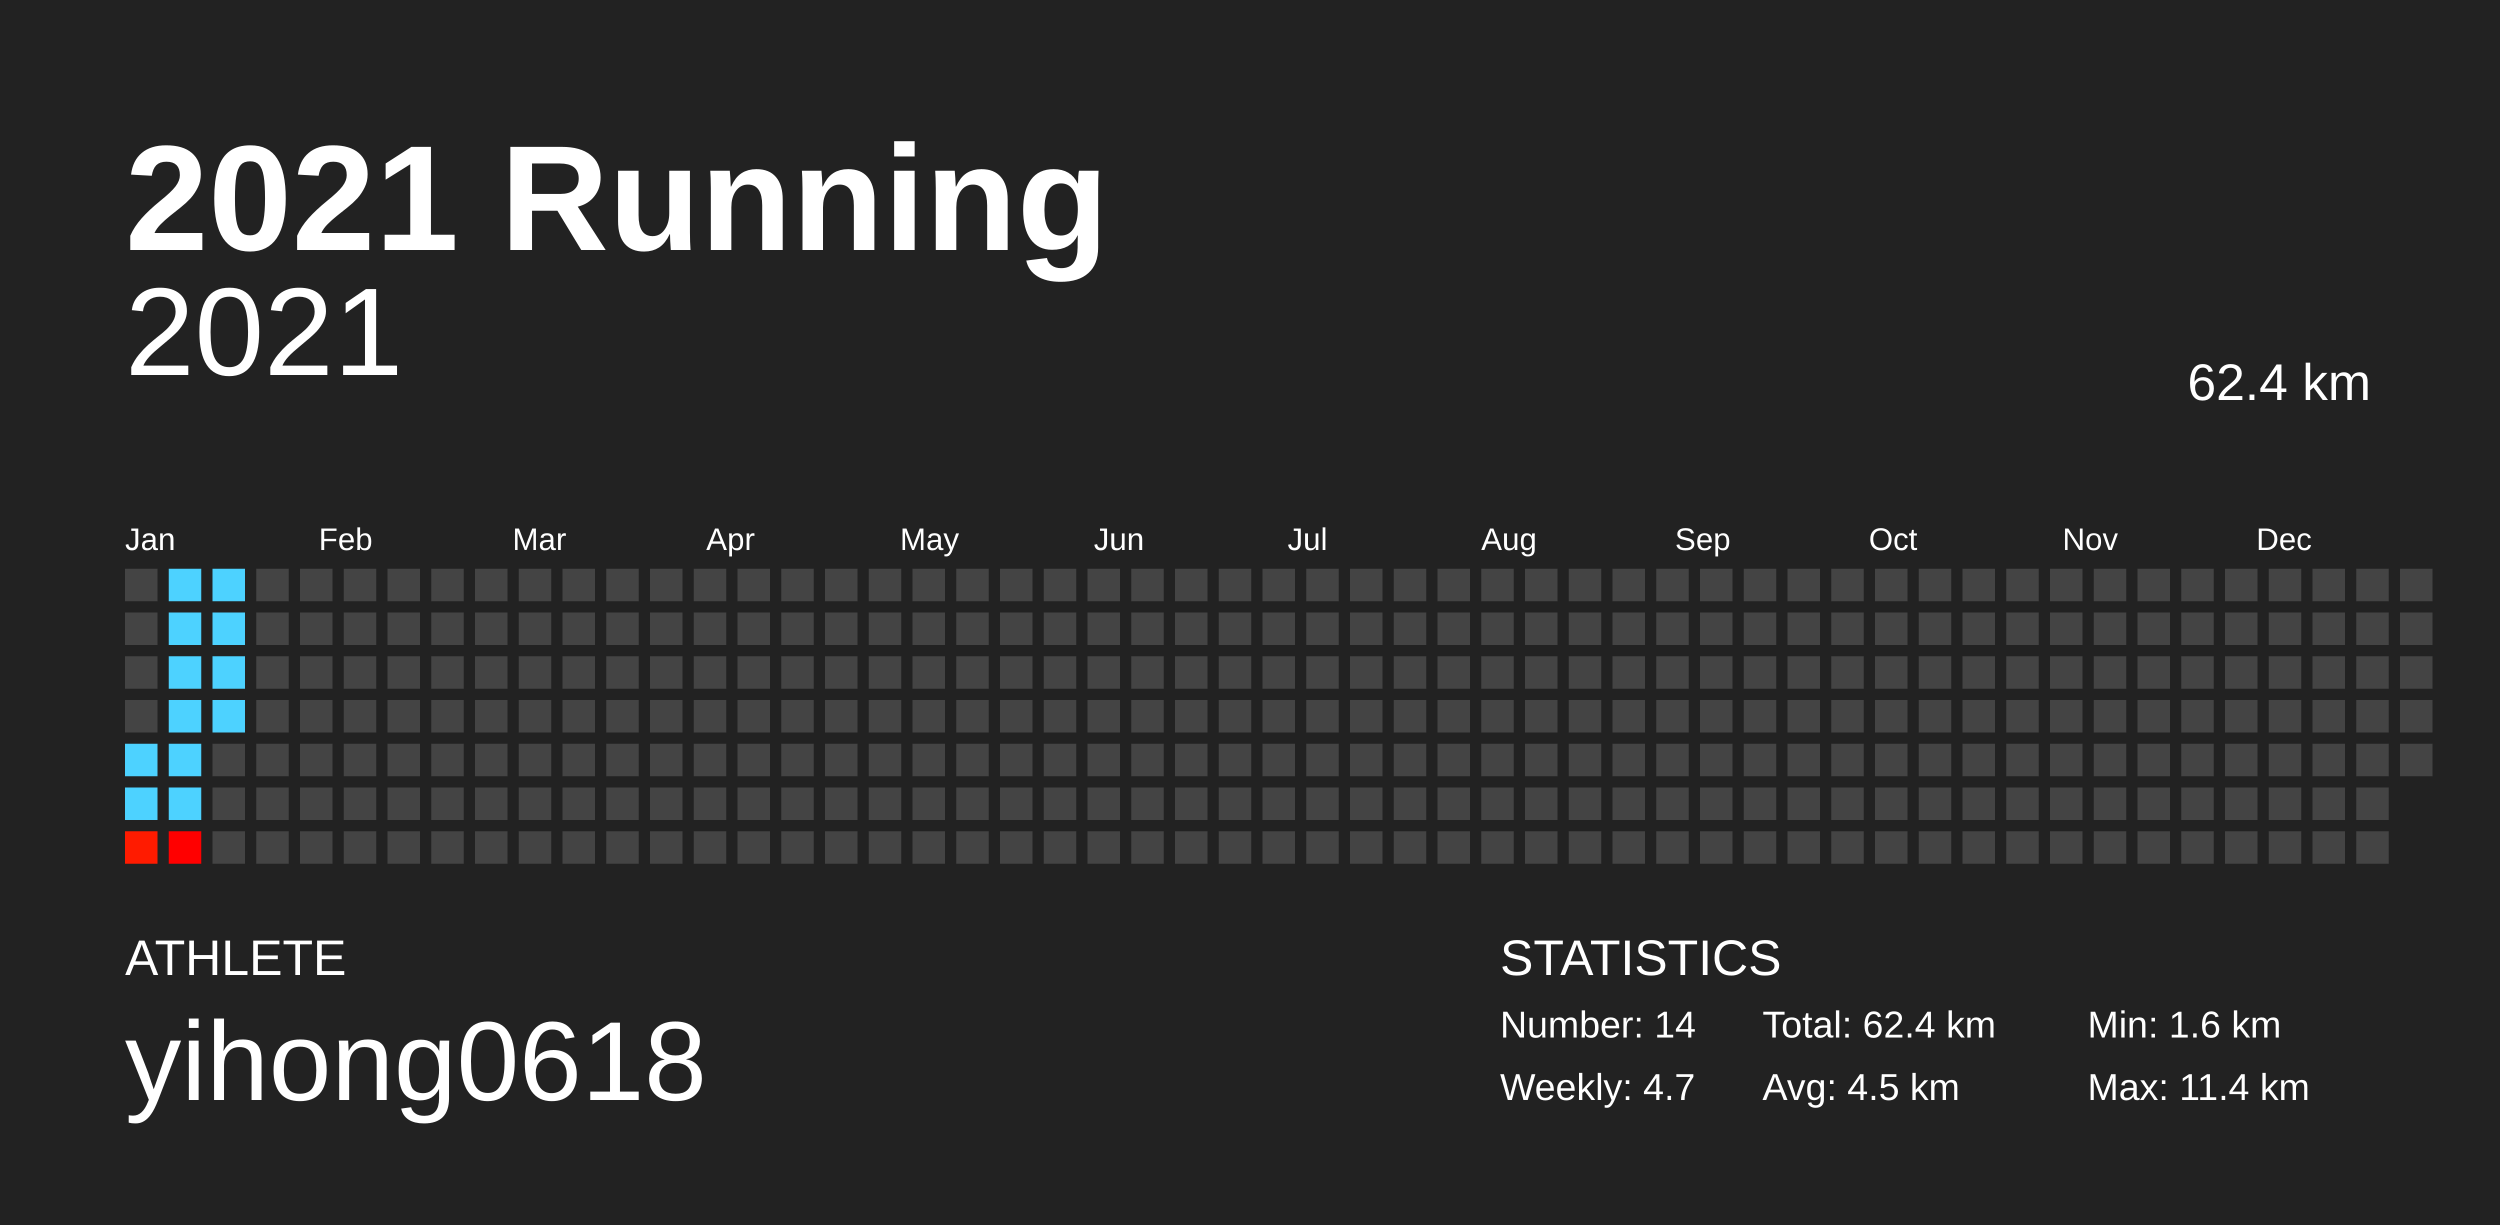
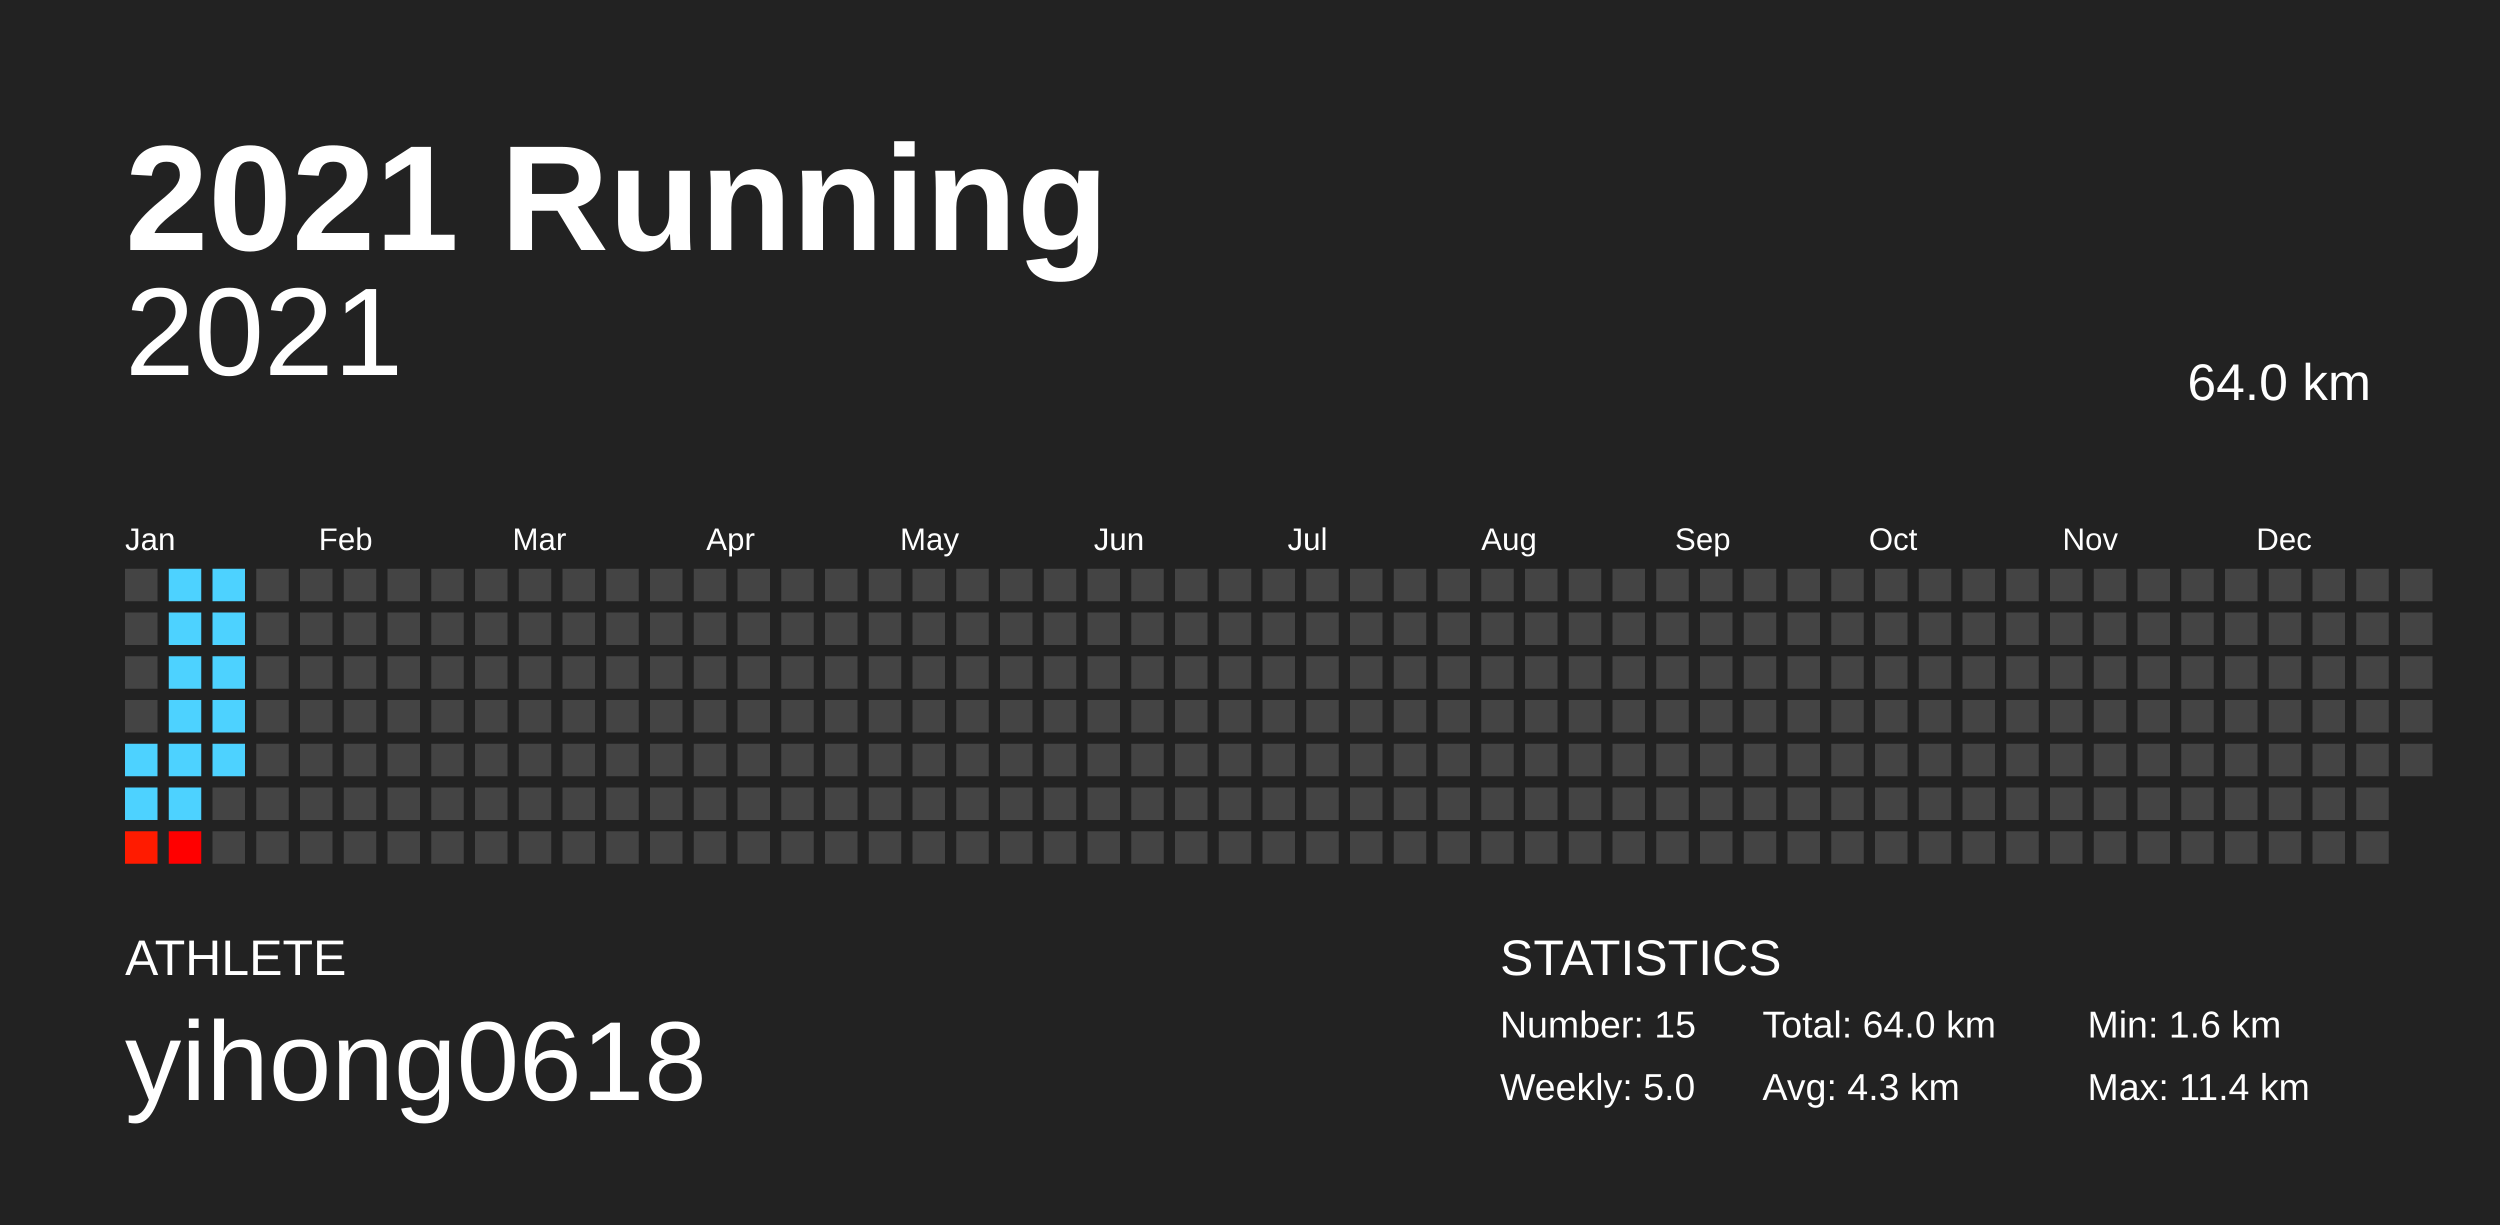
<svg xmlns="http://www.w3.org/2000/svg" baseProfile="full" height="98mm" version="1.1" viewBox="0,0,200,98" width="200mm">
  <defs />
  <rect fill="#222222" height="98" width="200" x="0" y="0" />
  <text fill="#FFFFFF" style="font-size:12px; font-family:Arial; font-weight:bold;" x="10" y="20">2021 Running</text>
  <text fill="#FFFFFF" style="font-size:4px; font-family:Arial" x="10" y="78">ATHLETE</text>
  <text fill="#FFFFFF" style="font-size:9px; font-family:Arial" x="10" y="88">yihong0618</text>
  <text fill="#FFFFFF" style="font-size:4px; font-family:Arial" x="120" y="78">STATISTICS</text>
-   <text fill="#FFFFFF" style="font-size:3px; font-family:Arial" x="120" y="83">Number: 14</text>
-   <text fill="#FFFFFF" style="font-size:3px; font-family:Arial" x="120" y="88">Weekly: 4.7</text>
-   <text fill="#FFFFFF" style="font-size:3px; font-family:Arial" x="141" y="83">Total: 62.4 km</text>
-   <text fill="#FFFFFF" style="font-size:3px; font-family:Arial" x="141" y="88">Avg: 4.5 km</text>
+   <text fill="#FFFFFF" style="font-size:3px; font-family:Arial" x="120" y="83">Number: 15</text>
+   <text fill="#FFFFFF" style="font-size:3px; font-family:Arial" x="120" y="88">Weekly: 5.0</text>
+   <text fill="#FFFFFF" style="font-size:3px; font-family:Arial" x="141" y="83">Total: 64.0 km</text>
+   <text fill="#FFFFFF" style="font-size:3px; font-family:Arial" x="141" y="88">Avg: 4.3 km</text>
  <text fill="#FFFFFF" style="font-size:3px; font-family:Arial" x="167" y="83">Min: 1.6 km</text>
  <text fill="#FFFFFF" style="font-size:3px; font-family:Arial" x="167" y="88">Max: 11.4 km</text>
  <text alignment-baseline="hanging" fill="#FFFFFF" style="font-size:10.0px; font-family:Arial;" x="10" y="30">2021</text>
-   <text alignment-baseline="hanging" fill="#FFFFFF" style="font-size:4.125px; font-family:Arial;" x="175" y="32">62.4 km</text>
+   <text alignment-baseline="hanging" fill="#FFFFFF" style="font-size:4.125px; font-family:Arial;" x="175" y="32">64.0 km</text>
  <text fill="#FFFFFF" style="font-size:2.5px; font-family:Arial" x="10.0" y="44">Jan</text>
  <text fill="#FFFFFF" style="font-size:2.5px; font-family:Arial" x="25.5" y="44">Feb</text>
  <text fill="#FFFFFF" style="font-size:2.5px; font-family:Arial" x="41.0" y="44">Mar</text>
  <text fill="#FFFFFF" style="font-size:2.5px; font-family:Arial" x="56.5" y="44">Apr</text>
  <text fill="#FFFFFF" style="font-size:2.5px; font-family:Arial" x="72.0" y="44">May</text>
  <text fill="#FFFFFF" style="font-size:2.5px; font-family:Arial" x="87.5" y="44">Jun</text>
  <text fill="#FFFFFF" style="font-size:2.5px; font-family:Arial" x="103.0" y="44">Jul</text>
  <text fill="#FFFFFF" style="font-size:2.5px; font-family:Arial" x="118.5" y="44">Aug</text>
  <text fill="#FFFFFF" style="font-size:2.5px; font-family:Arial" x="134.0" y="44">Sep</text>
  <text fill="#FFFFFF" style="font-size:2.5px; font-family:Arial" x="149.5" y="44">Oct</text>
  <text fill="#FFFFFF" style="font-size:2.5px; font-family:Arial" x="165.0" y="44">Nov</text>
  <text fill="#FFFFFF" style="font-size:2.5px; font-family:Arial" x="180.5" y="44">Dec</text>
  <rect fill="#444444" height="2.6" width="2.6" x="10.0" y="45.5" />
  <rect fill="#444444" height="2.6" width="2.6" x="10.0" y="49.0" />
  <rect fill="#444444" height="2.6" width="2.6" x="10.0" y="52.5" />
  <rect fill="#444444" height="2.6" width="2.6" x="10.0" y="56.0" />
  <rect fill="#4dd2ff" height="2.6" width="2.6" x="10.0" y="59.5" />
  <rect fill="#4dd2ff" height="2.6" width="2.6" x="10.0" y="63.0" />
  <rect fill="#ff1b00" height="2.6" width="2.6" x="10.0" y="66.5" />
  <rect fill="#4dd2ff" height="2.6" width="2.6" x="13.5" y="45.5" />
  <rect fill="#4dd2ff" height="2.6" width="2.6" x="13.5" y="49.0" />
  <rect fill="#4dd2ff" height="2.6" width="2.6" x="13.5" y="52.5" />
  <rect fill="#4dd2ff" height="2.6" width="2.6" x="13.5" y="56.0" />
  <rect fill="#4dd2ff" height="2.6" width="2.6" x="13.5" y="59.5" />
  <rect fill="#4dd2ff" height="2.6" width="2.6" x="13.5" y="63.0" />
  <rect fill="#ff0000" height="2.6" width="2.6" x="13.5" y="66.5" />
  <rect fill="#4dd2ff" height="2.6" width="2.6" x="17.0" y="45.5" />
  <rect fill="#4dd2ff" height="2.6" width="2.6" x="17.0" y="49.0" />
  <rect fill="#4dd2ff" height="2.6" width="2.6" x="17.0" y="52.5" />
  <rect fill="#4dd2ff" height="2.6" width="2.6" x="17.0" y="56.0" />
-   <rect fill="#444444" height="2.6" width="2.6" x="17.0" y="59.5" />
+   <rect fill="#4dd2ff" height="2.6" width="2.6" x="17.0" y="59.5" />
  <rect fill="#444444" height="2.6" width="2.6" x="17.0" y="63.0" />
  <rect fill="#444444" height="2.6" width="2.6" x="17.0" y="66.5" />
  <rect fill="#444444" height="2.6" width="2.6" x="20.5" y="45.5" />
  <rect fill="#444444" height="2.6" width="2.6" x="20.5" y="49.0" />
  <rect fill="#444444" height="2.6" width="2.6" x="20.5" y="52.5" />
  <rect fill="#444444" height="2.6" width="2.6" x="20.5" y="56.0" />
  <rect fill="#444444" height="2.6" width="2.6" x="20.5" y="59.5" />
  <rect fill="#444444" height="2.6" width="2.6" x="20.5" y="63.0" />
  <rect fill="#444444" height="2.6" width="2.6" x="20.5" y="66.5" />
  <rect fill="#444444" height="2.6" width="2.6" x="24.0" y="45.5" />
  <rect fill="#444444" height="2.6" width="2.6" x="24.0" y="49.0" />
  <rect fill="#444444" height="2.6" width="2.6" x="24.0" y="52.5" />
  <rect fill="#444444" height="2.6" width="2.6" x="24.0" y="56.0" />
  <rect fill="#444444" height="2.6" width="2.6" x="24.0" y="59.5" />
  <rect fill="#444444" height="2.6" width="2.6" x="24.0" y="63.0" />
  <rect fill="#444444" height="2.6" width="2.6" x="24.0" y="66.5" />
  <rect fill="#444444" height="2.6" width="2.6" x="27.5" y="45.5" />
  <rect fill="#444444" height="2.6" width="2.6" x="27.5" y="49.0" />
  <rect fill="#444444" height="2.6" width="2.6" x="27.5" y="52.5" />
  <rect fill="#444444" height="2.6" width="2.6" x="27.5" y="56.0" />
  <rect fill="#444444" height="2.6" width="2.6" x="27.5" y="59.5" />
  <rect fill="#444444" height="2.6" width="2.6" x="27.5" y="63.0" />
  <rect fill="#444444" height="2.6" width="2.6" x="27.5" y="66.5" />
  <rect fill="#444444" height="2.6" width="2.6" x="31.0" y="45.5" />
  <rect fill="#444444" height="2.6" width="2.6" x="31.0" y="49.0" />
  <rect fill="#444444" height="2.6" width="2.6" x="31.0" y="52.5" />
  <rect fill="#444444" height="2.6" width="2.6" x="31.0" y="56.0" />
  <rect fill="#444444" height="2.6" width="2.6" x="31.0" y="59.5" />
  <rect fill="#444444" height="2.6" width="2.6" x="31.0" y="63.0" />
  <rect fill="#444444" height="2.6" width="2.6" x="31.0" y="66.5" />
  <rect fill="#444444" height="2.6" width="2.6" x="34.5" y="45.5" />
  <rect fill="#444444" height="2.6" width="2.6" x="34.5" y="49.0" />
  <rect fill="#444444" height="2.6" width="2.6" x="34.5" y="52.5" />
  <rect fill="#444444" height="2.6" width="2.6" x="34.5" y="56.0" />
  <rect fill="#444444" height="2.6" width="2.6" x="34.5" y="59.5" />
  <rect fill="#444444" height="2.6" width="2.6" x="34.5" y="63.0" />
  <rect fill="#444444" height="2.6" width="2.6" x="34.5" y="66.5" />
  <rect fill="#444444" height="2.6" width="2.6" x="38.0" y="45.5" />
  <rect fill="#444444" height="2.6" width="2.6" x="38.0" y="49.0" />
  <rect fill="#444444" height="2.6" width="2.6" x="38.0" y="52.5" />
  <rect fill="#444444" height="2.6" width="2.6" x="38.0" y="56.0" />
  <rect fill="#444444" height="2.6" width="2.6" x="38.0" y="59.5" />
  <rect fill="#444444" height="2.6" width="2.6" x="38.0" y="63.0" />
  <rect fill="#444444" height="2.6" width="2.6" x="38.0" y="66.5" />
  <rect fill="#444444" height="2.6" width="2.6" x="41.5" y="45.5" />
  <rect fill="#444444" height="2.6" width="2.6" x="41.5" y="49.0" />
  <rect fill="#444444" height="2.6" width="2.6" x="41.5" y="52.5" />
  <rect fill="#444444" height="2.6" width="2.6" x="41.5" y="56.0" />
  <rect fill="#444444" height="2.6" width="2.6" x="41.5" y="59.5" />
  <rect fill="#444444" height="2.6" width="2.6" x="41.5" y="63.0" />
  <rect fill="#444444" height="2.6" width="2.6" x="41.5" y="66.5" />
  <rect fill="#444444" height="2.6" width="2.6" x="45.0" y="45.5" />
  <rect fill="#444444" height="2.6" width="2.6" x="45.0" y="49.0" />
  <rect fill="#444444" height="2.6" width="2.6" x="45.0" y="52.5" />
  <rect fill="#444444" height="2.6" width="2.6" x="45.0" y="56.0" />
  <rect fill="#444444" height="2.6" width="2.6" x="45.0" y="59.5" />
  <rect fill="#444444" height="2.6" width="2.6" x="45.0" y="63.0" />
  <rect fill="#444444" height="2.6" width="2.6" x="45.0" y="66.5" />
  <rect fill="#444444" height="2.6" width="2.6" x="48.5" y="45.5" />
  <rect fill="#444444" height="2.6" width="2.6" x="48.5" y="49.0" />
  <rect fill="#444444" height="2.6" width="2.6" x="48.5" y="52.5" />
  <rect fill="#444444" height="2.6" width="2.6" x="48.5" y="56.0" />
  <rect fill="#444444" height="2.6" width="2.6" x="48.5" y="59.5" />
  <rect fill="#444444" height="2.6" width="2.6" x="48.5" y="63.0" />
  <rect fill="#444444" height="2.6" width="2.6" x="48.5" y="66.5" />
  <rect fill="#444444" height="2.6" width="2.6" x="52.0" y="45.5" />
  <rect fill="#444444" height="2.6" width="2.6" x="52.0" y="49.0" />
  <rect fill="#444444" height="2.6" width="2.6" x="52.0" y="52.5" />
  <rect fill="#444444" height="2.6" width="2.6" x="52.0" y="56.0" />
  <rect fill="#444444" height="2.6" width="2.6" x="52.0" y="59.5" />
  <rect fill="#444444" height="2.6" width="2.6" x="52.0" y="63.0" />
  <rect fill="#444444" height="2.6" width="2.6" x="52.0" y="66.5" />
  <rect fill="#444444" height="2.6" width="2.6" x="55.5" y="45.5" />
  <rect fill="#444444" height="2.6" width="2.6" x="55.5" y="49.0" />
  <rect fill="#444444" height="2.6" width="2.6" x="55.5" y="52.5" />
  <rect fill="#444444" height="2.6" width="2.6" x="55.5" y="56.0" />
  <rect fill="#444444" height="2.6" width="2.6" x="55.5" y="59.5" />
  <rect fill="#444444" height="2.6" width="2.6" x="55.5" y="63.0" />
  <rect fill="#444444" height="2.6" width="2.6" x="55.5" y="66.5" />
  <rect fill="#444444" height="2.6" width="2.6" x="59.0" y="45.5" />
  <rect fill="#444444" height="2.6" width="2.6" x="59.0" y="49.0" />
  <rect fill="#444444" height="2.6" width="2.6" x="59.0" y="52.5" />
  <rect fill="#444444" height="2.6" width="2.6" x="59.0" y="56.0" />
  <rect fill="#444444" height="2.6" width="2.6" x="59.0" y="59.5" />
  <rect fill="#444444" height="2.6" width="2.6" x="59.0" y="63.0" />
  <rect fill="#444444" height="2.6" width="2.6" x="59.0" y="66.5" />
  <rect fill="#444444" height="2.6" width="2.6" x="62.5" y="45.5" />
  <rect fill="#444444" height="2.6" width="2.6" x="62.5" y="49.0" />
  <rect fill="#444444" height="2.6" width="2.6" x="62.5" y="52.5" />
  <rect fill="#444444" height="2.6" width="2.6" x="62.5" y="56.0" />
  <rect fill="#444444" height="2.6" width="2.6" x="62.5" y="59.5" />
  <rect fill="#444444" height="2.6" width="2.6" x="62.5" y="63.0" />
  <rect fill="#444444" height="2.6" width="2.6" x="62.5" y="66.5" />
  <rect fill="#444444" height="2.6" width="2.6" x="66.0" y="45.5" />
  <rect fill="#444444" height="2.6" width="2.6" x="66.0" y="49.0" />
  <rect fill="#444444" height="2.6" width="2.6" x="66.0" y="52.5" />
  <rect fill="#444444" height="2.6" width="2.6" x="66.0" y="56.0" />
  <rect fill="#444444" height="2.6" width="2.6" x="66.0" y="59.5" />
  <rect fill="#444444" height="2.6" width="2.6" x="66.0" y="63.0" />
  <rect fill="#444444" height="2.6" width="2.6" x="66.0" y="66.5" />
  <rect fill="#444444" height="2.6" width="2.6" x="69.5" y="45.5" />
  <rect fill="#444444" height="2.6" width="2.6" x="69.5" y="49.0" />
  <rect fill="#444444" height="2.6" width="2.6" x="69.5" y="52.5" />
  <rect fill="#444444" height="2.6" width="2.6" x="69.5" y="56.0" />
  <rect fill="#444444" height="2.6" width="2.6" x="69.5" y="59.5" />
  <rect fill="#444444" height="2.6" width="2.6" x="69.5" y="63.0" />
  <rect fill="#444444" height="2.6" width="2.6" x="69.5" y="66.5" />
  <rect fill="#444444" height="2.6" width="2.6" x="73.0" y="45.5" />
  <rect fill="#444444" height="2.6" width="2.6" x="73.0" y="49.0" />
  <rect fill="#444444" height="2.6" width="2.6" x="73.0" y="52.5" />
  <rect fill="#444444" height="2.6" width="2.6" x="73.0" y="56.0" />
  <rect fill="#444444" height="2.6" width="2.6" x="73.0" y="59.5" />
  <rect fill="#444444" height="2.6" width="2.6" x="73.0" y="63.0" />
  <rect fill="#444444" height="2.6" width="2.6" x="73.0" y="66.5" />
  <rect fill="#444444" height="2.6" width="2.6" x="76.5" y="45.5" />
  <rect fill="#444444" height="2.6" width="2.6" x="76.5" y="49.0" />
  <rect fill="#444444" height="2.6" width="2.6" x="76.5" y="52.5" />
  <rect fill="#444444" height="2.6" width="2.6" x="76.5" y="56.0" />
  <rect fill="#444444" height="2.6" width="2.6" x="76.5" y="59.5" />
  <rect fill="#444444" height="2.6" width="2.6" x="76.5" y="63.0" />
  <rect fill="#444444" height="2.6" width="2.6" x="76.5" y="66.5" />
  <rect fill="#444444" height="2.6" width="2.6" x="80.0" y="45.5" />
  <rect fill="#444444" height="2.6" width="2.6" x="80.0" y="49.0" />
  <rect fill="#444444" height="2.6" width="2.6" x="80.0" y="52.5" />
  <rect fill="#444444" height="2.6" width="2.6" x="80.0" y="56.0" />
  <rect fill="#444444" height="2.6" width="2.6" x="80.0" y="59.5" />
  <rect fill="#444444" height="2.6" width="2.6" x="80.0" y="63.0" />
  <rect fill="#444444" height="2.6" width="2.6" x="80.0" y="66.5" />
  <rect fill="#444444" height="2.6" width="2.6" x="83.5" y="45.5" />
  <rect fill="#444444" height="2.6" width="2.6" x="83.5" y="49.0" />
  <rect fill="#444444" height="2.6" width="2.6" x="83.5" y="52.5" />
  <rect fill="#444444" height="2.6" width="2.6" x="83.5" y="56.0" />
  <rect fill="#444444" height="2.6" width="2.6" x="83.5" y="59.5" />
  <rect fill="#444444" height="2.6" width="2.6" x="83.5" y="63.0" />
  <rect fill="#444444" height="2.6" width="2.6" x="83.5" y="66.5" />
  <rect fill="#444444" height="2.6" width="2.6" x="87.0" y="45.5" />
  <rect fill="#444444" height="2.6" width="2.6" x="87.0" y="49.0" />
  <rect fill="#444444" height="2.6" width="2.6" x="87.0" y="52.5" />
  <rect fill="#444444" height="2.6" width="2.6" x="87.0" y="56.0" />
  <rect fill="#444444" height="2.6" width="2.6" x="87.0" y="59.5" />
  <rect fill="#444444" height="2.6" width="2.6" x="87.0" y="63.0" />
  <rect fill="#444444" height="2.6" width="2.6" x="87.0" y="66.5" />
  <rect fill="#444444" height="2.6" width="2.6" x="90.5" y="45.5" />
  <rect fill="#444444" height="2.6" width="2.6" x="90.5" y="49.0" />
  <rect fill="#444444" height="2.6" width="2.6" x="90.5" y="52.5" />
  <rect fill="#444444" height="2.6" width="2.6" x="90.5" y="56.0" />
  <rect fill="#444444" height="2.6" width="2.6" x="90.5" y="59.5" />
  <rect fill="#444444" height="2.6" width="2.6" x="90.5" y="63.0" />
  <rect fill="#444444" height="2.6" width="2.6" x="90.5" y="66.5" />
  <rect fill="#444444" height="2.6" width="2.6" x="94.0" y="45.5" />
  <rect fill="#444444" height="2.6" width="2.6" x="94.0" y="49.0" />
  <rect fill="#444444" height="2.6" width="2.6" x="94.0" y="52.5" />
  <rect fill="#444444" height="2.6" width="2.6" x="94.0" y="56.0" />
  <rect fill="#444444" height="2.6" width="2.6" x="94.0" y="59.5" />
  <rect fill="#444444" height="2.6" width="2.6" x="94.0" y="63.0" />
  <rect fill="#444444" height="2.6" width="2.6" x="94.0" y="66.5" />
  <rect fill="#444444" height="2.6" width="2.6" x="97.5" y="45.5" />
  <rect fill="#444444" height="2.6" width="2.6" x="97.5" y="49.0" />
  <rect fill="#444444" height="2.6" width="2.6" x="97.5" y="52.5" />
  <rect fill="#444444" height="2.6" width="2.6" x="97.5" y="56.0" />
  <rect fill="#444444" height="2.6" width="2.6" x="97.5" y="59.5" />
  <rect fill="#444444" height="2.6" width="2.6" x="97.5" y="63.0" />
  <rect fill="#444444" height="2.6" width="2.6" x="97.5" y="66.5" />
  <rect fill="#444444" height="2.6" width="2.6" x="101.0" y="45.5" />
  <rect fill="#444444" height="2.6" width="2.6" x="101.0" y="49.0" />
  <rect fill="#444444" height="2.6" width="2.6" x="101.0" y="52.5" />
  <rect fill="#444444" height="2.6" width="2.6" x="101.0" y="56.0" />
  <rect fill="#444444" height="2.6" width="2.6" x="101.0" y="59.5" />
  <rect fill="#444444" height="2.6" width="2.6" x="101.0" y="63.0" />
  <rect fill="#444444" height="2.6" width="2.6" x="101.0" y="66.5" />
  <rect fill="#444444" height="2.6" width="2.6" x="104.5" y="45.5" />
  <rect fill="#444444" height="2.6" width="2.6" x="104.5" y="49.0" />
  <rect fill="#444444" height="2.6" width="2.6" x="104.5" y="52.5" />
  <rect fill="#444444" height="2.6" width="2.6" x="104.5" y="56.0" />
  <rect fill="#444444" height="2.6" width="2.6" x="104.5" y="59.5" />
  <rect fill="#444444" height="2.6" width="2.6" x="104.5" y="63.0" />
  <rect fill="#444444" height="2.6" width="2.6" x="104.5" y="66.5" />
  <rect fill="#444444" height="2.6" width="2.6" x="108.0" y="45.5" />
  <rect fill="#444444" height="2.6" width="2.6" x="108.0" y="49.0" />
  <rect fill="#444444" height="2.6" width="2.6" x="108.0" y="52.5" />
  <rect fill="#444444" height="2.6" width="2.6" x="108.0" y="56.0" />
  <rect fill="#444444" height="2.6" width="2.6" x="108.0" y="59.5" />
  <rect fill="#444444" height="2.6" width="2.6" x="108.0" y="63.0" />
  <rect fill="#444444" height="2.6" width="2.6" x="108.0" y="66.5" />
  <rect fill="#444444" height="2.6" width="2.6" x="111.5" y="45.5" />
  <rect fill="#444444" height="2.6" width="2.6" x="111.5" y="49.0" />
  <rect fill="#444444" height="2.6" width="2.6" x="111.5" y="52.5" />
  <rect fill="#444444" height="2.6" width="2.6" x="111.5" y="56.0" />
  <rect fill="#444444" height="2.6" width="2.6" x="111.5" y="59.5" />
  <rect fill="#444444" height="2.6" width="2.6" x="111.5" y="63.0" />
  <rect fill="#444444" height="2.6" width="2.6" x="111.5" y="66.5" />
  <rect fill="#444444" height="2.6" width="2.6" x="115.0" y="45.5" />
  <rect fill="#444444" height="2.6" width="2.6" x="115.0" y="49.0" />
  <rect fill="#444444" height="2.6" width="2.6" x="115.0" y="52.5" />
  <rect fill="#444444" height="2.6" width="2.6" x="115.0" y="56.0" />
  <rect fill="#444444" height="2.6" width="2.6" x="115.0" y="59.5" />
  <rect fill="#444444" height="2.6" width="2.6" x="115.0" y="63.0" />
  <rect fill="#444444" height="2.6" width="2.6" x="115.0" y="66.5" />
  <rect fill="#444444" height="2.6" width="2.6" x="118.5" y="45.5" />
  <rect fill="#444444" height="2.6" width="2.6" x="118.5" y="49.0" />
  <rect fill="#444444" height="2.6" width="2.6" x="118.5" y="52.5" />
  <rect fill="#444444" height="2.6" width="2.6" x="118.5" y="56.0" />
  <rect fill="#444444" height="2.6" width="2.6" x="118.5" y="59.5" />
  <rect fill="#444444" height="2.6" width="2.6" x="118.5" y="63.0" />
  <rect fill="#444444" height="2.6" width="2.6" x="118.5" y="66.5" />
  <rect fill="#444444" height="2.6" width="2.6" x="122.0" y="45.5" />
  <rect fill="#444444" height="2.6" width="2.6" x="122.0" y="49.0" />
  <rect fill="#444444" height="2.6" width="2.6" x="122.0" y="52.5" />
  <rect fill="#444444" height="2.6" width="2.6" x="122.0" y="56.0" />
  <rect fill="#444444" height="2.6" width="2.6" x="122.0" y="59.5" />
  <rect fill="#444444" height="2.6" width="2.6" x="122.0" y="63.0" />
  <rect fill="#444444" height="2.6" width="2.6" x="122.0" y="66.5" />
  <rect fill="#444444" height="2.6" width="2.6" x="125.5" y="45.5" />
  <rect fill="#444444" height="2.6" width="2.6" x="125.5" y="49.0" />
  <rect fill="#444444" height="2.6" width="2.6" x="125.5" y="52.5" />
  <rect fill="#444444" height="2.6" width="2.6" x="125.5" y="56.0" />
  <rect fill="#444444" height="2.6" width="2.6" x="125.5" y="59.5" />
  <rect fill="#444444" height="2.6" width="2.6" x="125.5" y="63.0" />
  <rect fill="#444444" height="2.6" width="2.6" x="125.5" y="66.5" />
  <rect fill="#444444" height="2.6" width="2.6" x="129.0" y="45.5" />
  <rect fill="#444444" height="2.6" width="2.6" x="129.0" y="49.0" />
  <rect fill="#444444" height="2.6" width="2.6" x="129.0" y="52.5" />
  <rect fill="#444444" height="2.6" width="2.6" x="129.0" y="56.0" />
  <rect fill="#444444" height="2.6" width="2.6" x="129.0" y="59.5" />
  <rect fill="#444444" height="2.6" width="2.6" x="129.0" y="63.0" />
  <rect fill="#444444" height="2.6" width="2.6" x="129.0" y="66.5" />
  <rect fill="#444444" height="2.6" width="2.6" x="132.5" y="45.5" />
  <rect fill="#444444" height="2.6" width="2.6" x="132.5" y="49.0" />
  <rect fill="#444444" height="2.6" width="2.6" x="132.5" y="52.5" />
  <rect fill="#444444" height="2.6" width="2.6" x="132.5" y="56.0" />
  <rect fill="#444444" height="2.6" width="2.6" x="132.5" y="59.5" />
  <rect fill="#444444" height="2.6" width="2.6" x="132.5" y="63.0" />
  <rect fill="#444444" height="2.6" width="2.6" x="132.5" y="66.5" />
  <rect fill="#444444" height="2.6" width="2.6" x="136.0" y="45.5" />
  <rect fill="#444444" height="2.6" width="2.6" x="136.0" y="49.0" />
  <rect fill="#444444" height="2.6" width="2.6" x="136.0" y="52.5" />
  <rect fill="#444444" height="2.6" width="2.6" x="136.0" y="56.0" />
  <rect fill="#444444" height="2.6" width="2.6" x="136.0" y="59.5" />
  <rect fill="#444444" height="2.6" width="2.6" x="136.0" y="63.0" />
  <rect fill="#444444" height="2.6" width="2.6" x="136.0" y="66.5" />
  <rect fill="#444444" height="2.6" width="2.6" x="139.5" y="45.5" />
  <rect fill="#444444" height="2.6" width="2.6" x="139.5" y="49.0" />
  <rect fill="#444444" height="2.6" width="2.6" x="139.5" y="52.5" />
  <rect fill="#444444" height="2.6" width="2.6" x="139.5" y="56.0" />
  <rect fill="#444444" height="2.6" width="2.6" x="139.5" y="59.5" />
  <rect fill="#444444" height="2.6" width="2.6" x="139.5" y="63.0" />
  <rect fill="#444444" height="2.6" width="2.6" x="139.5" y="66.5" />
  <rect fill="#444444" height="2.6" width="2.6" x="143.0" y="45.5" />
  <rect fill="#444444" height="2.6" width="2.6" x="143.0" y="49.0" />
  <rect fill="#444444" height="2.6" width="2.6" x="143.0" y="52.5" />
  <rect fill="#444444" height="2.6" width="2.6" x="143.0" y="56.0" />
  <rect fill="#444444" height="2.6" width="2.6" x="143.0" y="59.5" />
  <rect fill="#444444" height="2.6" width="2.6" x="143.0" y="63.0" />
  <rect fill="#444444" height="2.6" width="2.6" x="143.0" y="66.5" />
  <rect fill="#444444" height="2.6" width="2.6" x="146.5" y="45.5" />
  <rect fill="#444444" height="2.6" width="2.6" x="146.5" y="49.0" />
  <rect fill="#444444" height="2.6" width="2.6" x="146.5" y="52.5" />
  <rect fill="#444444" height="2.6" width="2.6" x="146.5" y="56.0" />
  <rect fill="#444444" height="2.6" width="2.6" x="146.5" y="59.5" />
  <rect fill="#444444" height="2.6" width="2.6" x="146.5" y="63.0" />
  <rect fill="#444444" height="2.6" width="2.6" x="146.5" y="66.5" />
  <rect fill="#444444" height="2.6" width="2.6" x="150.0" y="45.5" />
  <rect fill="#444444" height="2.6" width="2.6" x="150.0" y="49.0" />
  <rect fill="#444444" height="2.6" width="2.6" x="150.0" y="52.5" />
  <rect fill="#444444" height="2.6" width="2.6" x="150.0" y="56.0" />
  <rect fill="#444444" height="2.6" width="2.6" x="150.0" y="59.5" />
  <rect fill="#444444" height="2.6" width="2.6" x="150.0" y="63.0" />
  <rect fill="#444444" height="2.6" width="2.6" x="150.0" y="66.5" />
  <rect fill="#444444" height="2.6" width="2.6" x="153.5" y="45.5" />
  <rect fill="#444444" height="2.6" width="2.6" x="153.5" y="49.0" />
  <rect fill="#444444" height="2.6" width="2.6" x="153.5" y="52.5" />
  <rect fill="#444444" height="2.6" width="2.6" x="153.5" y="56.0" />
  <rect fill="#444444" height="2.6" width="2.6" x="153.5" y="59.5" />
  <rect fill="#444444" height="2.6" width="2.6" x="153.5" y="63.0" />
  <rect fill="#444444" height="2.6" width="2.6" x="153.5" y="66.5" />
  <rect fill="#444444" height="2.6" width="2.6" x="157.0" y="45.5" />
  <rect fill="#444444" height="2.6" width="2.6" x="157.0" y="49.0" />
  <rect fill="#444444" height="2.6" width="2.6" x="157.0" y="52.5" />
  <rect fill="#444444" height="2.6" width="2.6" x="157.0" y="56.0" />
  <rect fill="#444444" height="2.6" width="2.6" x="157.0" y="59.5" />
  <rect fill="#444444" height="2.6" width="2.6" x="157.0" y="63.0" />
  <rect fill="#444444" height="2.6" width="2.6" x="157.0" y="66.5" />
  <rect fill="#444444" height="2.6" width="2.6" x="160.5" y="45.5" />
  <rect fill="#444444" height="2.6" width="2.6" x="160.5" y="49.0" />
  <rect fill="#444444" height="2.6" width="2.6" x="160.5" y="52.5" />
  <rect fill="#444444" height="2.6" width="2.6" x="160.5" y="56.0" />
  <rect fill="#444444" height="2.6" width="2.6" x="160.5" y="59.5" />
  <rect fill="#444444" height="2.6" width="2.6" x="160.5" y="63.0" />
  <rect fill="#444444" height="2.6" width="2.6" x="160.5" y="66.5" />
  <rect fill="#444444" height="2.6" width="2.6" x="164.0" y="45.5" />
  <rect fill="#444444" height="2.6" width="2.6" x="164.0" y="49.0" />
  <rect fill="#444444" height="2.6" width="2.6" x="164.0" y="52.5" />
  <rect fill="#444444" height="2.6" width="2.6" x="164.0" y="56.0" />
  <rect fill="#444444" height="2.6" width="2.6" x="164.0" y="59.5" />
  <rect fill="#444444" height="2.6" width="2.6" x="164.0" y="63.0" />
  <rect fill="#444444" height="2.6" width="2.6" x="164.0" y="66.5" />
  <rect fill="#444444" height="2.6" width="2.6" x="167.5" y="45.5" />
  <rect fill="#444444" height="2.6" width="2.6" x="167.5" y="49.0" />
  <rect fill="#444444" height="2.6" width="2.6" x="167.5" y="52.5" />
  <rect fill="#444444" height="2.6" width="2.6" x="167.5" y="56.0" />
  <rect fill="#444444" height="2.6" width="2.6" x="167.5" y="59.5" />
  <rect fill="#444444" height="2.6" width="2.6" x="167.5" y="63.0" />
  <rect fill="#444444" height="2.6" width="2.6" x="167.5" y="66.5" />
  <rect fill="#444444" height="2.6" width="2.6" x="171.0" y="45.5" />
  <rect fill="#444444" height="2.6" width="2.6" x="171.0" y="49.0" />
  <rect fill="#444444" height="2.6" width="2.6" x="171.0" y="52.5" />
  <rect fill="#444444" height="2.6" width="2.6" x="171.0" y="56.0" />
  <rect fill="#444444" height="2.6" width="2.6" x="171.0" y="59.5" />
  <rect fill="#444444" height="2.6" width="2.6" x="171.0" y="63.0" />
  <rect fill="#444444" height="2.6" width="2.6" x="171.0" y="66.5" />
  <rect fill="#444444" height="2.6" width="2.6" x="174.5" y="45.5" />
  <rect fill="#444444" height="2.6" width="2.6" x="174.5" y="49.0" />
  <rect fill="#444444" height="2.6" width="2.6" x="174.5" y="52.5" />
  <rect fill="#444444" height="2.6" width="2.6" x="174.5" y="56.0" />
  <rect fill="#444444" height="2.6" width="2.6" x="174.5" y="59.5" />
  <rect fill="#444444" height="2.6" width="2.6" x="174.5" y="63.0" />
  <rect fill="#444444" height="2.6" width="2.6" x="174.5" y="66.5" />
  <rect fill="#444444" height="2.6" width="2.6" x="178.0" y="45.5" />
  <rect fill="#444444" height="2.6" width="2.6" x="178.0" y="49.0" />
  <rect fill="#444444" height="2.6" width="2.6" x="178.0" y="52.5" />
  <rect fill="#444444" height="2.6" width="2.6" x="178.0" y="56.0" />
  <rect fill="#444444" height="2.6" width="2.6" x="178.0" y="59.5" />
  <rect fill="#444444" height="2.6" width="2.6" x="178.0" y="63.0" />
  <rect fill="#444444" height="2.6" width="2.6" x="178.0" y="66.5" />
  <rect fill="#444444" height="2.6" width="2.6" x="181.5" y="45.5" />
  <rect fill="#444444" height="2.6" width="2.6" x="181.5" y="49.0" />
  <rect fill="#444444" height="2.6" width="2.6" x="181.5" y="52.5" />
  <rect fill="#444444" height="2.6" width="2.6" x="181.5" y="56.0" />
  <rect fill="#444444" height="2.6" width="2.6" x="181.5" y="59.5" />
  <rect fill="#444444" height="2.6" width="2.6" x="181.5" y="63.0" />
  <rect fill="#444444" height="2.6" width="2.6" x="181.5" y="66.5" />
  <rect fill="#444444" height="2.6" width="2.6" x="185.0" y="45.5" />
  <rect fill="#444444" height="2.6" width="2.6" x="185.0" y="49.0" />
  <rect fill="#444444" height="2.6" width="2.6" x="185.0" y="52.5" />
  <rect fill="#444444" height="2.6" width="2.6" x="185.0" y="56.0" />
  <rect fill="#444444" height="2.6" width="2.6" x="185.0" y="59.5" />
  <rect fill="#444444" height="2.6" width="2.6" x="185.0" y="63.0" />
  <rect fill="#444444" height="2.6" width="2.6" x="185.0" y="66.5" />
  <rect fill="#444444" height="2.6" width="2.6" x="188.5" y="45.5" />
  <rect fill="#444444" height="2.6" width="2.6" x="188.5" y="49.0" />
  <rect fill="#444444" height="2.6" width="2.6" x="188.5" y="52.5" />
  <rect fill="#444444" height="2.6" width="2.6" x="188.5" y="56.0" />
  <rect fill="#444444" height="2.6" width="2.6" x="188.5" y="59.5" />
  <rect fill="#444444" height="2.6" width="2.6" x="188.5" y="63.0" />
  <rect fill="#444444" height="2.6" width="2.6" x="188.5" y="66.5" />
  <rect fill="#444444" height="2.6" width="2.6" x="192.0" y="45.5" />
  <rect fill="#444444" height="2.6" width="2.6" x="192.0" y="49.0" />
  <rect fill="#444444" height="2.6" width="2.6" x="192.0" y="52.5" />
  <rect fill="#444444" height="2.6" width="2.6" x="192.0" y="56.0" />
  <rect fill="#444444" height="2.6" width="2.6" x="192.0" y="59.5" />
</svg>
